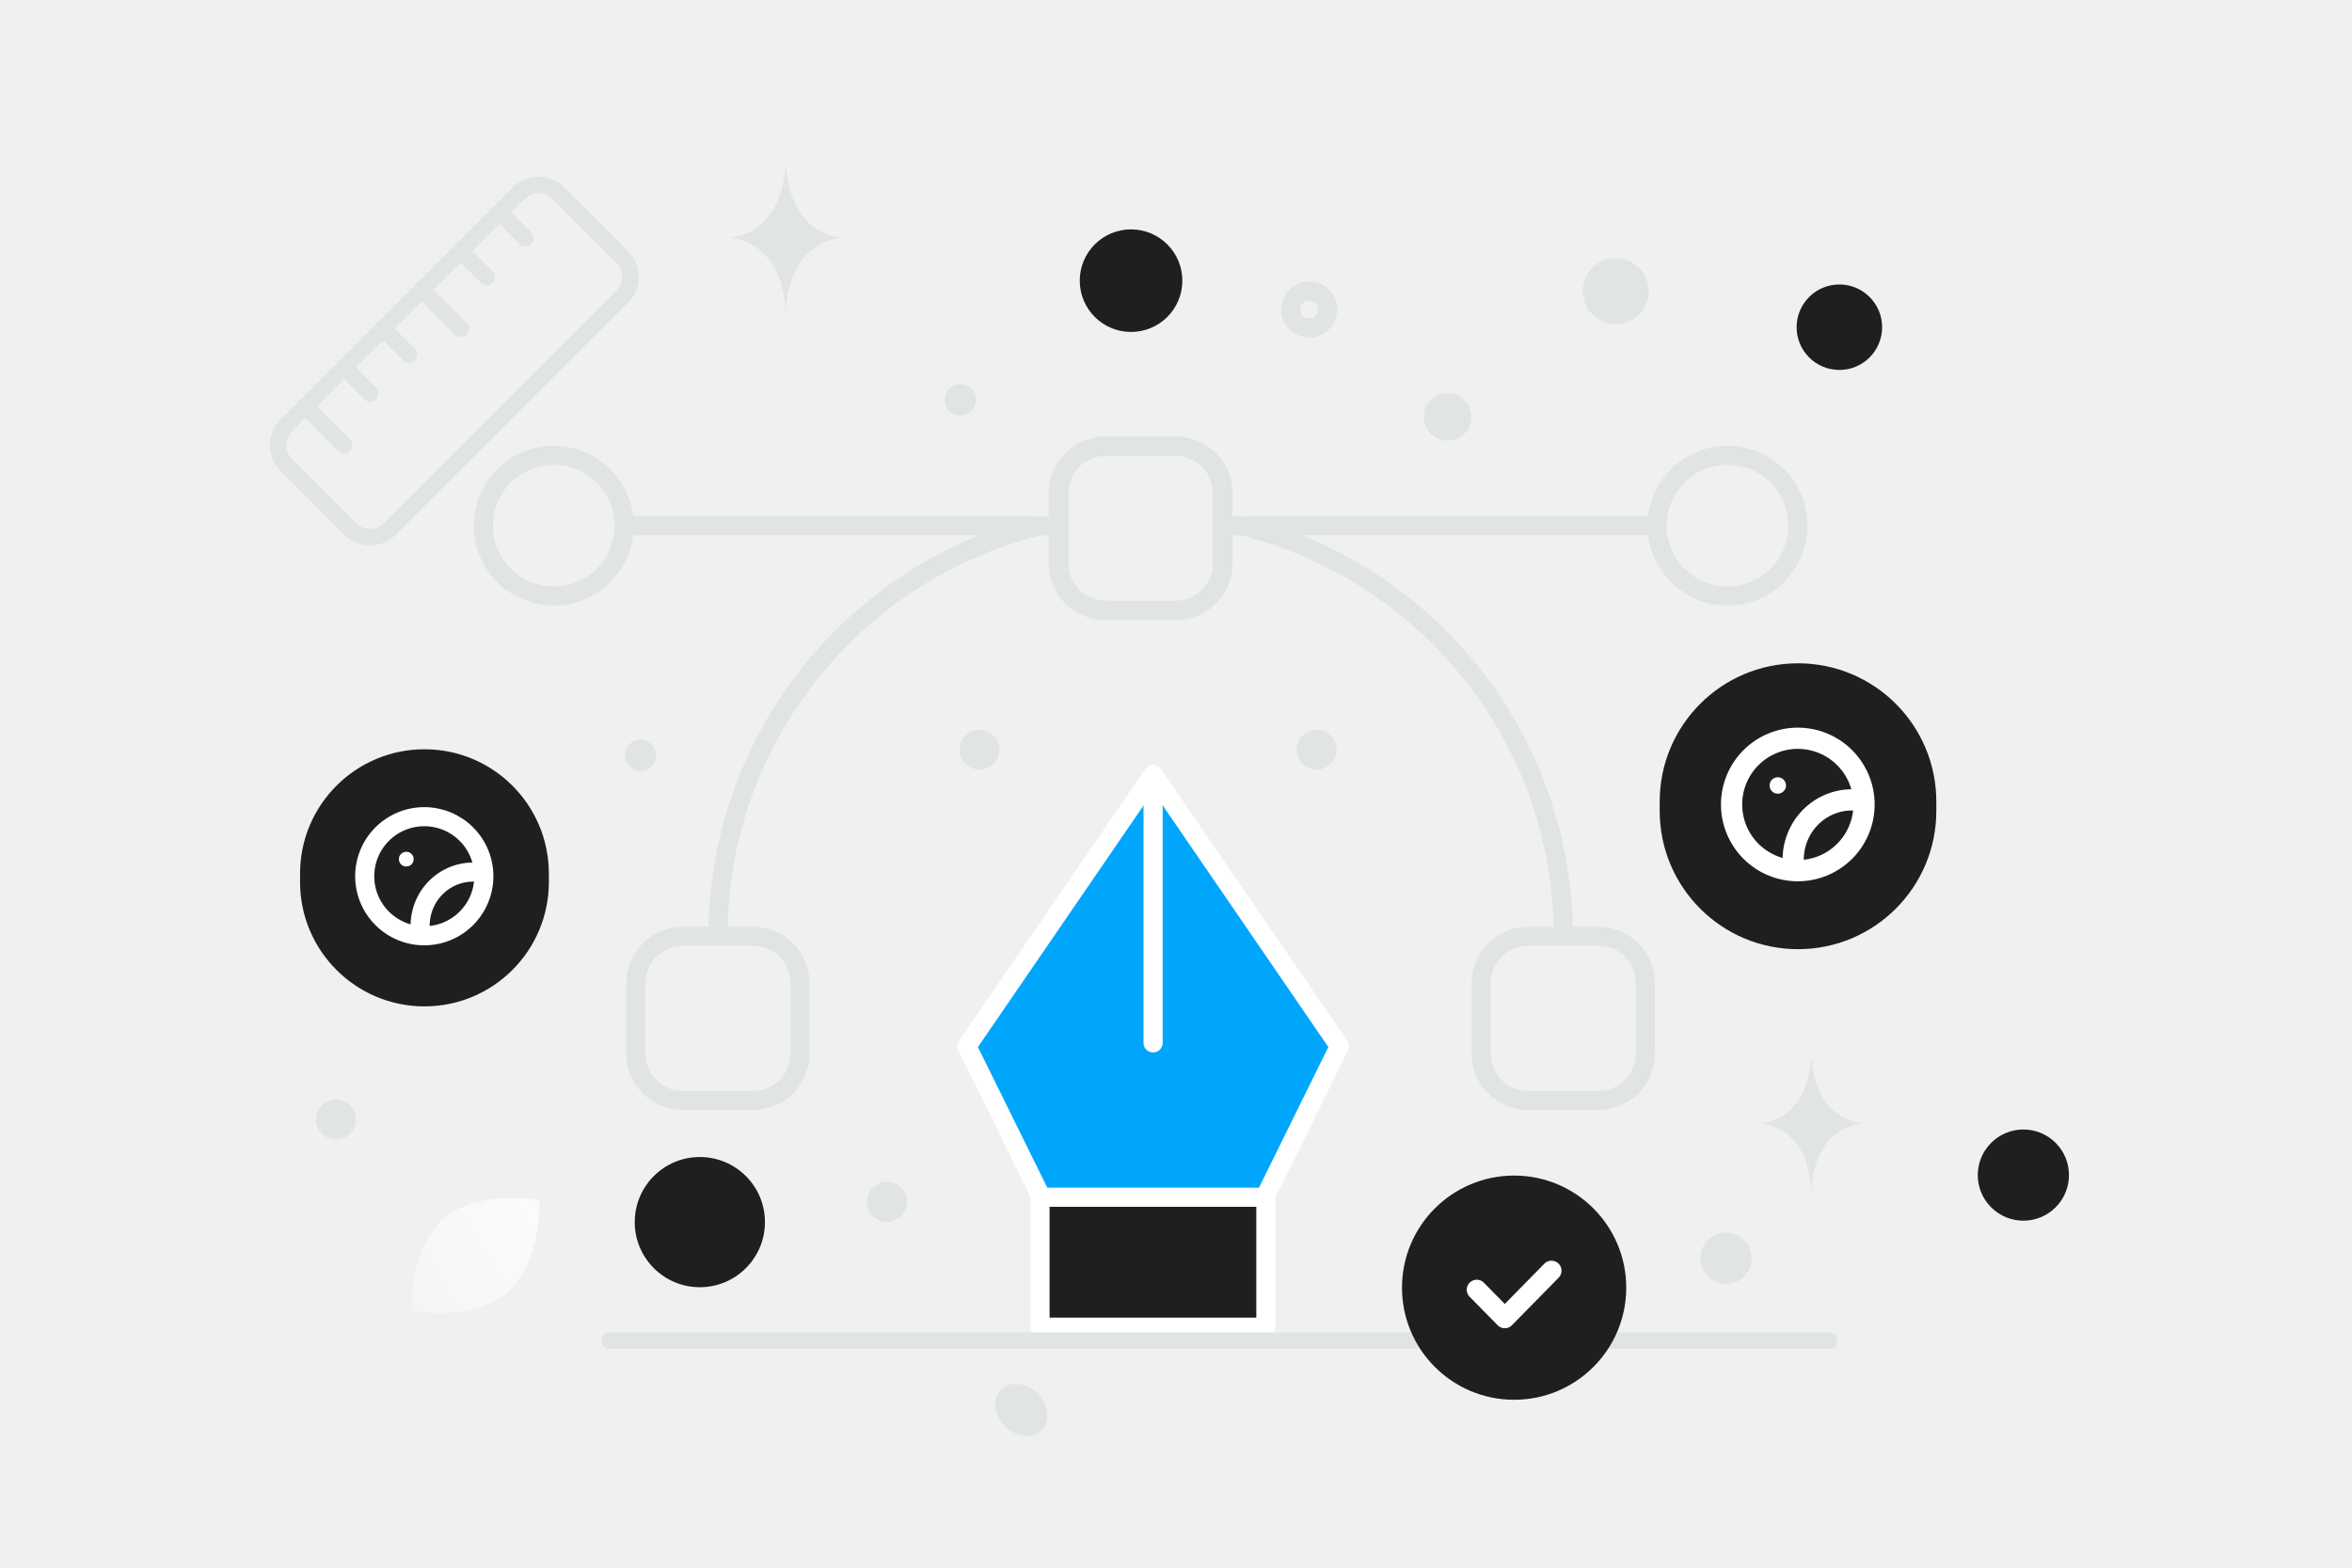
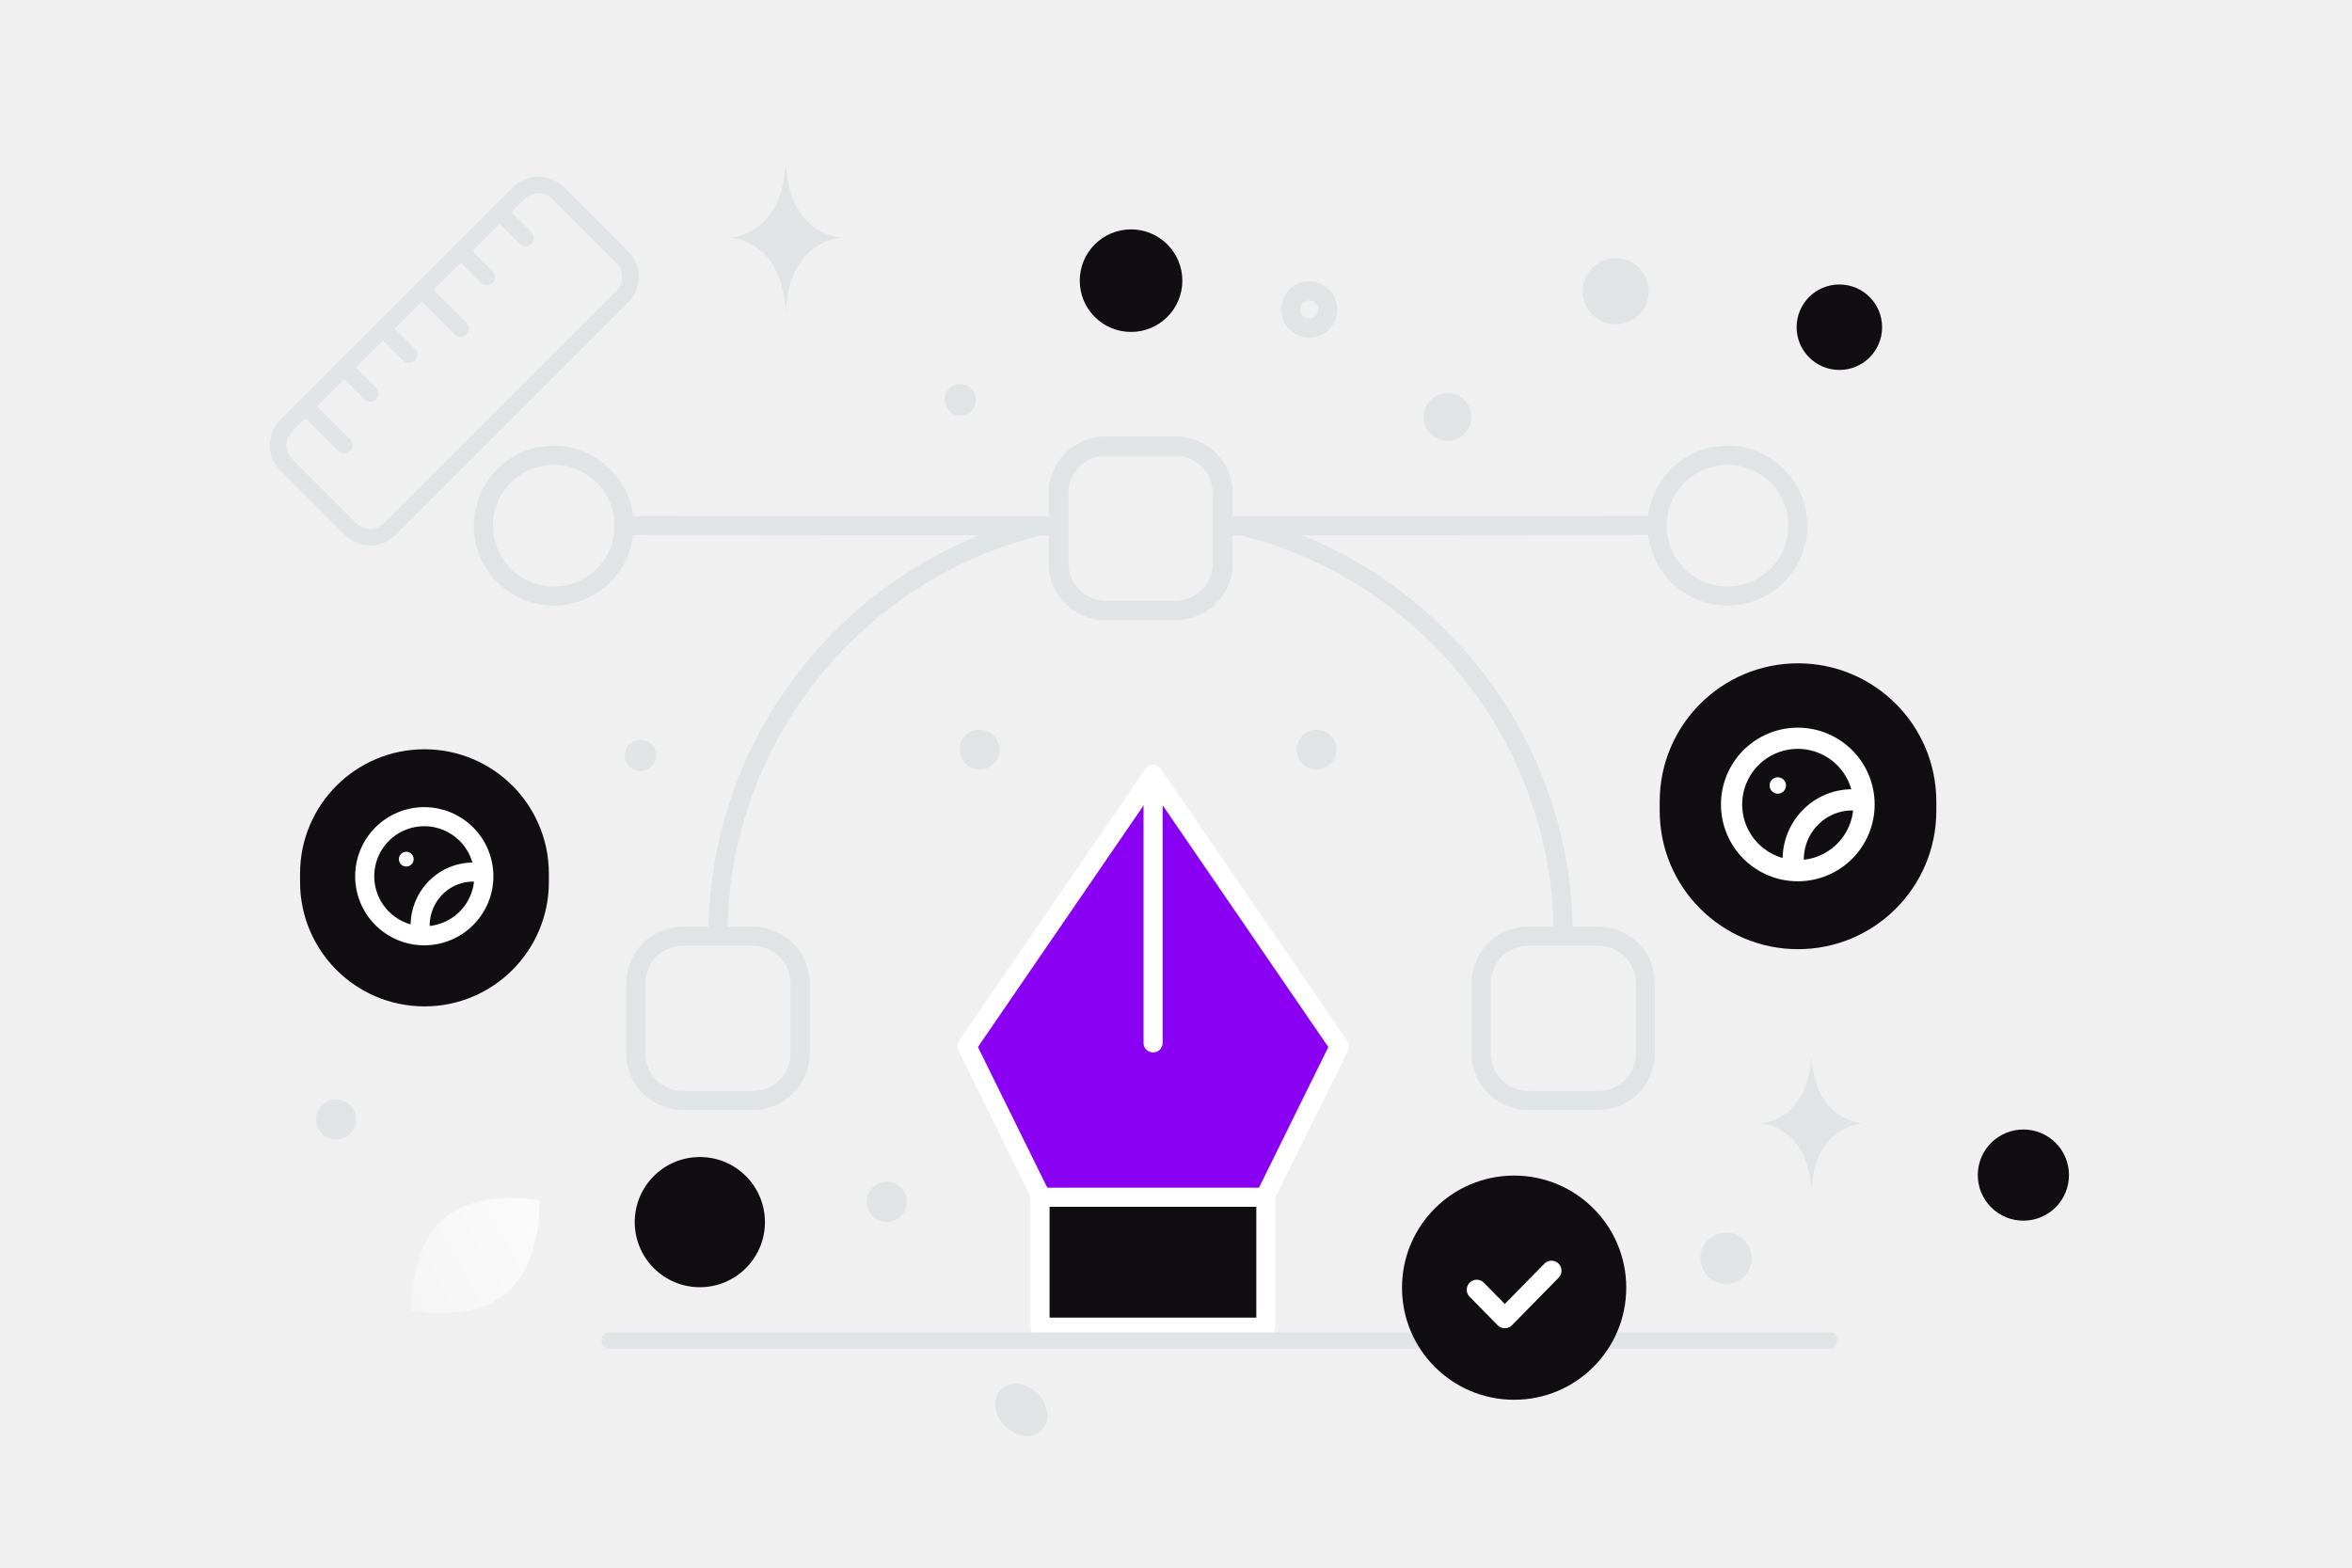
<svg xmlns="http://www.w3.org/2000/svg" width="600" height="400" viewBox="0 0 600 400" fill="none">
-   <g clip-path="url(#clip0_262_5)">
-     <path d="M129.377 329.729C138.386 321.946 137.597 306.26 137.597 306.26C137.597 306.26 122.201 303.204 113.197 310.996C104.189 318.78 104.973 334.457 104.973 334.457C104.973 334.457 120.369 337.513 129.377 329.729Z" fill="url(#paint0_linear_262_5)" />
-     <path d="M524.393 291.602C519.85 287.059 512.486 287.059 507.943 291.602C503.401 296.144 503.401 303.508 507.943 308.051C512.486 312.593 519.85 312.593 524.393 308.051C528.935 303.508 528.935 296.144 524.393 291.602Z" fill="#1F1F1F" />
-     <path d="M195.14 311.826C195.14 302.653 187.703 295.217 178.53 295.217C169.357 295.217 161.921 302.653 161.921 311.826C161.921 320.999 169.357 328.436 178.53 328.436C187.703 328.436 195.14 320.999 195.14 311.826Z" fill="#1F1F1F" />
-     <path d="M288.533 58.527C281.306 58.527 275.448 64.385 275.448 71.612C275.448 78.839 281.306 84.697 288.533 84.697C295.76 84.697 301.619 78.839 301.619 71.612C301.619 64.385 295.76 58.527 288.533 58.527Z" fill="#1F1F1F" />
-     <path d="M469.225 94.393C463.203 94.393 458.321 89.511 458.321 83.489C458.321 77.466 463.203 72.584 469.225 72.584C475.248 72.584 480.13 77.466 480.13 83.489C480.13 89.511 475.248 94.393 469.225 94.393Z" fill="#1F1F1F" />
+   <g clip-path="url(#clip0_457_164)">
+     <path d="M129.377 329.729C138.386 321.946 137.597 306.26 137.597 306.26C137.597 306.26 122.201 303.204 113.197 310.996C104.189 318.78 104.973 334.457 104.973 334.457C104.973 334.457 120.369 337.513 129.377 329.729Z" fill="url(#paint0_linear_457_164)" />
+     <path d="M524.393 291.602C519.85 287.059 512.486 287.059 507.943 291.602C503.401 296.144 503.401 303.508 507.943 308.051C512.486 312.593 519.85 312.593 524.393 308.051C528.935 303.508 528.935 296.144 524.393 291.602Z" fill="#100E11" />
+     <path d="M195.14 311.826C195.14 302.653 187.703 295.217 178.53 295.217C169.357 295.217 161.921 302.653 161.921 311.826C161.921 320.999 169.357 328.436 178.53 328.436C187.703 328.436 195.14 320.999 195.14 311.826Z" fill="#100E11" />
+     <path d="M288.533 58.527C281.306 58.527 275.448 64.385 275.448 71.612C275.448 78.839 281.306 84.697 288.533 84.697C295.76 84.697 301.619 78.839 301.619 71.612C301.619 64.385 295.76 58.527 288.533 58.527Z" fill="#100E11" />
+     <path d="M469.225 94.393C463.203 94.393 458.321 89.511 458.321 83.489C458.321 77.466 463.203 72.584 469.225 72.584C475.248 72.584 480.13 77.466 480.13 83.489C480.13 89.511 475.248 94.393 469.225 94.393Z" fill="#100E11" />
    <path d="M335.86 196.373C333.05 196.373 330.771 194.094 330.771 191.284C330.771 188.474 333.05 186.195 335.86 186.195C338.67 186.195 340.949 188.474 340.949 191.284C340.949 194.094 338.67 196.373 335.86 196.373Z" fill="#E1E4E5" />
    <path d="M249.88 196.373C247.07 196.373 244.791 194.094 244.791 191.284C244.791 188.474 247.07 186.195 249.88 186.195C252.69 186.195 254.969 188.474 254.969 191.284C254.969 194.094 252.69 196.373 249.88 196.373Z" fill="#E1E4E5" />
    <path d="M435.68 325.669C433.125 323.114 433.125 318.972 435.68 316.417C438.236 313.862 442.378 313.862 444.933 316.417C447.488 318.972 447.488 323.114 444.933 325.669C442.378 328.224 438.236 328.224 435.68 325.669Z" fill="#E1E4E5" />
    <path d="M163.381 196.706C161.182 196.706 159.399 194.923 159.399 192.724C159.399 190.525 161.182 188.742 163.381 188.742C165.58 188.742 167.363 190.525 167.363 192.724C167.363 194.923 165.58 196.706 163.381 196.706Z" fill="#E1E4E5" />
    <path d="M85.71 290.736C82.892 290.736 80.607 288.451 80.607 285.633C80.607 282.814 82.892 280.529 85.71 280.529C88.529 280.529 90.814 282.814 90.814 285.633C90.814 288.451 88.529 290.736 85.71 290.736Z" fill="#E1E4E5" />
    <path d="M369.271 112.455C365.906 112.455 363.179 109.728 363.179 106.363C363.179 102.999 365.906 100.271 369.271 100.271C372.635 100.271 375.363 102.999 375.363 106.363C375.363 109.728 372.635 112.455 369.271 112.455Z" fill="#E1E4E5" />
    <path d="M248.842 100.989C249.415 103.129 248.146 105.328 246.006 105.901C243.867 106.475 241.667 105.205 241.094 103.065C240.521 100.926 241.791 98.727 243.93 98.153C246.07 97.58 248.269 98.85 248.842 100.989Z" fill="#E1E4E5" />
    <path d="M226.244 311.789C223.411 311.789 221.114 309.493 221.114 306.659C221.114 303.826 223.411 301.529 226.244 301.529C229.077 301.529 231.374 303.826 231.374 306.659C231.374 309.493 229.077 311.789 226.244 311.789Z" fill="#E1E4E5" />
    <path d="M256.384 363.897C253.514 361.027 253.048 356.839 255.344 354.544C257.64 352.248 261.827 352.713 264.697 355.583C267.567 358.453 268.032 362.64 265.737 364.936C263.441 367.232 259.253 366.767 256.384 363.897Z" fill="#E1E4E5" />
    <path d="M420.322 72.11C421.527 76.608 418.858 81.231 414.36 82.436C409.862 83.641 405.239 80.972 404.034 76.474C402.829 71.976 405.498 67.353 409.996 66.148C414.493 64.943 419.117 67.612 420.322 72.11Z" fill="#E1E4E5" />
    <path d="M461.994 270.246H462.186C463.324 286.375 475.32 286.623 475.32 286.623C475.32 286.623 462.092 286.882 462.092 305.518C462.092 286.882 448.865 286.623 448.865 286.623C448.865 286.623 460.856 286.375 461.994 270.246ZM200.334 42.568H200.543C201.78 60.365 214.804 60.638 214.804 60.638C214.804 60.638 200.442 60.924 200.442 81.487C200.442 60.924 186.079 60.638 186.079 60.638C186.079 60.638 199.098 60.365 200.334 42.568Z" fill="#E1E4E5" />
-     <path fill-rule="evenodd" clip-rule="evenodd" d="M322.742 305.353L341.677 266.957L294.172 197.633L246.655 266.957L265.59 305.353" fill="#00A6FB" />
+     <path fill-rule="evenodd" clip-rule="evenodd" d="M322.742 305.353L341.677 266.957L294.172 197.633L246.655 266.957L265.59 305.353" fill="#8900F2" />
    <path d="M322.742 305.353L341.677 266.957L294.172 197.633L246.655 266.957L265.59 305.353" stroke="white" stroke-width="4.874" stroke-linecap="round" stroke-linejoin="round" />
-     <path fill-rule="evenodd" clip-rule="evenodd" d="M265.312 305.477H322.927V338.625H265.312V305.477Z" fill="#1F1F1F" stroke="white" stroke-width="4.874" stroke-linecap="round" stroke-linejoin="round" />
+     <path fill-rule="evenodd" clip-rule="evenodd" d="M265.312 305.477H322.927V338.625H265.312V305.477Z" fill="#100E11" stroke="white" stroke-width="4.874" stroke-linecap="round" stroke-linejoin="round" />
    <path d="M333.976 83.698C332.72 83.698 331.516 83.198 330.628 82.311C329.74 81.423 329.241 80.218 329.241 78.963C329.241 77.707 329.74 76.502 330.628 75.614C331.516 74.726 332.72 74.227 333.976 74.227C335.232 74.227 336.436 74.726 337.324 75.614C338.212 76.502 338.712 77.707 338.712 78.963C338.712 80.219 338.213 81.423 337.325 82.311C336.437 83.199 335.232 83.698 333.976 83.698Z" stroke="#E1E4E5" stroke-width="4.874" stroke-linecap="round" stroke-linejoin="round" />
    <path d="M294.157 266.095V197.633" stroke="white" stroke-width="4.874" stroke-linecap="round" stroke-linejoin="round" />
    <path d="M265.07 134.162C218.044 145.88 183.154 188.25 183.154 238.891" stroke="#E1E4E5" stroke-width="4.874" />
    <path d="M269.93 134.197L159.216 134.078" stroke="#E1E4E5" stroke-width="4.874" stroke-linecap="round" stroke-linejoin="round" />
    <path d="M141.263 152.079C131.352 152.079 123.31 144.036 123.31 134.125C123.31 124.215 131.352 116.172 141.263 116.172C151.173 116.172 159.216 124.215 159.216 134.125C159.216 144.048 151.173 152.079 141.263 152.079ZM299.852 155.741H281.899C275.292 155.741 269.93 150.379 269.93 143.772V125.819C269.93 119.212 275.292 113.85 281.899 113.85H299.852C306.459 113.85 311.821 119.212 311.821 125.819V143.772C311.821 150.379 306.459 155.741 299.852 155.741ZM192.131 280.782H174.178C167.571 280.782 162.209 275.42 162.209 268.812V250.859C162.209 244.252 167.571 238.89 174.178 238.89H192.131C198.738 238.89 204.1 244.252 204.1 250.859V268.812C204.1 275.432 198.738 280.782 192.131 280.782Z" stroke="#E1E4E5" stroke-width="4.874" stroke-linecap="round" stroke-linejoin="round" />
    <path d="M316.88 134.162C363.906 145.88 398.796 188.25 398.796 238.891" stroke="#E1E4E5" stroke-width="4.874" />
    <path d="M312.02 134.197L422.733 134.078" stroke="#E1E4E5" stroke-width="4.874" stroke-linecap="round" stroke-linejoin="round" />
    <path d="M440.688 152.079C450.598 152.079 458.641 144.036 458.641 134.125C458.641 124.215 450.598 116.172 440.688 116.172C430.777 116.172 422.734 124.215 422.734 134.125C422.734 144.048 430.777 152.079 440.688 152.079ZM282.098 155.741H300.052C306.658 155.741 312.021 150.379 312.021 143.772V125.819C312.021 119.212 306.658 113.85 300.052 113.85H282.098C275.491 113.85 270.129 119.212 270.129 125.819V143.772C270.129 150.379 275.491 155.741 282.098 155.741ZM389.819 280.782H407.773C414.38 280.782 419.742 275.42 419.742 268.812V250.859C419.742 244.252 414.38 238.89 407.773 238.89H389.819C383.212 238.89 377.85 244.252 377.85 250.859V268.812C377.85 275.432 383.212 280.782 389.819 280.782Z" stroke="#E1E4E5" stroke-width="4.874" stroke-linecap="round" stroke-linejoin="round" />
    <path d="M155.226 341.686H466.953V342.434H155.226V341.686Z" stroke="#E1E4E5" stroke-width="3.424" stroke-linecap="round" stroke-linejoin="round" />
-     <path fill-rule="evenodd" clip-rule="evenodd" d="M386.256 357.156C370.46 357.156 357.654 344.349 357.654 328.553C357.654 312.758 370.46 299.951 386.256 299.951C402.051 299.951 414.858 312.758 414.858 328.553C414.858 344.349 402.051 357.156 386.256 357.156Z" fill="#1F1F1F" />
+     <path fill-rule="evenodd" clip-rule="evenodd" d="M386.256 357.156C370.46 357.156 357.654 344.349 357.654 328.553C357.654 312.758 370.46 299.951 386.256 299.951C402.051 299.951 414.858 312.758 414.858 328.553C414.858 344.349 402.051 357.156 386.256 357.156Z" fill="#100E11" />
    <path d="M395.79 324.221L383.875 336.355L376.722 329.075" stroke="white" stroke-width="5.105" stroke-linecap="round" stroke-linejoin="round" />
-     <path d="M493.959 204.529C493.959 185.043 478.162 169.246 458.675 169.246C439.189 169.246 423.392 185.043 423.392 204.529V206.901C423.392 226.388 439.189 242.185 458.675 242.185C478.162 242.185 493.959 226.388 493.959 206.901V204.529Z" fill="#1F1F1F" />
+     <path d="M493.959 204.529C493.959 185.043 478.162 169.246 458.675 169.246C439.189 169.246 423.392 185.043 423.392 204.529V206.901C423.392 226.388 439.189 242.185 458.675 242.185C478.162 242.185 493.959 226.388 493.959 206.901V204.529Z" fill="#100E11" />
    <path d="M453.516 202.513C454.673 202.513 455.612 201.575 455.612 200.418C455.612 199.26 454.673 198.322 453.516 198.322C452.359 198.322 451.421 199.26 451.421 200.418C451.421 201.575 452.359 202.513 453.516 202.513Z" fill="white" />
    <path d="M474.734 204.264C474.013 204.152 473.285 204.093 472.556 204.086C468.159 204.055 463.971 205.982 461.096 209.36C458.222 212.738 456.951 217.225 457.621 221.636" stroke="white" stroke-width="5.413" stroke-linecap="round" stroke-linejoin="round" />
    <path d="M475.52 205.263C475.52 209.744 473.739 214.041 470.571 217.21C467.402 220.378 463.105 222.158 458.624 222.159C454.143 222.158 449.846 220.378 446.677 217.21C443.509 214.041 441.729 209.744 441.729 205.263C441.729 200.782 443.509 196.485 446.677 193.316C449.846 190.148 454.143 188.368 458.624 188.367C460.843 188.367 463.04 188.804 465.09 189.653C467.14 190.502 469.002 191.747 470.571 193.316C472.14 194.885 473.385 196.747 474.234 198.797C475.083 200.847 475.52 203.044 475.52 205.263Z" stroke="white" stroke-width="5.413" stroke-linecap="round" stroke-linejoin="round" />
-     <path d="M108.281 191.178H108.28C90.754 191.178 76.545 205.386 76.545 222.912V225.046C76.545 242.573 90.754 256.781 108.28 256.781H108.281C125.807 256.781 140.015 242.573 140.015 225.046V222.912C140.015 205.386 125.807 191.178 108.281 191.178Z" fill="#1F1F1F" />
+     <path d="M108.281 191.178H108.28C90.754 191.178 76.545 205.386 76.545 222.912V225.046C76.545 242.573 90.754 256.781 108.28 256.781H108.281C125.807 256.781 140.015 242.573 140.015 225.046V222.912C140.015 205.386 125.807 191.178 108.281 191.178Z" fill="#100E11" />
    <path d="M103.64 221.099C104.681 221.099 105.525 220.256 105.525 219.215C105.525 218.174 104.681 217.33 103.64 217.33C102.599 217.33 101.755 218.174 101.755 219.215C101.755 220.256 102.599 221.099 103.64 221.099Z" fill="white" />
    <path d="M122.724 222.673C122.075 222.573 121.421 222.52 120.765 222.514C116.81 222.485 113.043 224.219 110.457 227.257C107.872 230.295 106.729 234.331 107.331 238.299" stroke="white" stroke-width="4.869" stroke-linecap="round" stroke-linejoin="round" />
    <path d="M123.43 223.573C123.43 227.603 121.829 231.469 118.979 234.319C116.13 237.169 112.264 238.77 108.234 238.77C106.238 238.77 104.262 238.377 102.418 237.613C100.575 236.849 98.899 235.73 97.488 234.319C96.077 232.907 94.958 231.232 94.194 229.388C93.43 227.545 93.037 225.569 93.037 223.573C93.037 221.577 93.43 219.601 94.194 217.758C94.958 215.914 96.077 214.239 97.488 212.828C98.899 211.416 100.575 210.297 102.418 209.533C104.262 208.77 106.238 208.377 108.234 208.377C112.264 208.377 116.129 209.978 118.979 212.828C121.829 215.678 123.43 219.543 123.43 223.573Z" stroke="white" stroke-width="4.869" stroke-linecap="round" stroke-linejoin="round" />
    <path d="M77.913 103.688L87.818 113.598M107.637 73.964L117.547 83.874M87.817 93.784L94.425 100.388M97.728 83.873L104.337 90.476M117.548 64.052L124.152 70.661M127.453 54.148L134.061 60.752" stroke="#E1E4E5" stroke-width="4.223" stroke-linecap="round" stroke-linejoin="round" />
    <path d="M73.042 118.64C70.257 115.855 70.257 111.341 73.042 108.556L132.32 49.278C135.105 46.493 139.619 46.493 142.403 49.278L158.745 65.619C161.529 68.404 161.529 72.918 158.745 75.703L99.467 134.981C96.682 137.765 92.167 137.765 89.383 134.981L73.042 118.64Z" stroke="#E1E4E5" stroke-width="4.223" stroke-linecap="round" stroke-linejoin="round" />
  </g>
  <defs>
-     <linearGradient id="paint0_linear_262_5" x1="160.455" y1="298.362" x2="62.231" y2="352.512" gradientUnits="userSpaceOnUse">
+     <linearGradient id="paint0_linear_457_164" x1="160.455" y1="298.362" x2="62.231" y2="352.512" gradientUnits="userSpaceOnUse">
      <stop stop-color="white" />
      <stop offset="1" stop-color="#EEEEEE" />
    </linearGradient>
-     <clipPath id="clip0_262_5">
+     <clipPath id="clip0_457_164">
      <rect width="600" height="400" fill="white" />
    </clipPath>
  </defs>
</svg>
